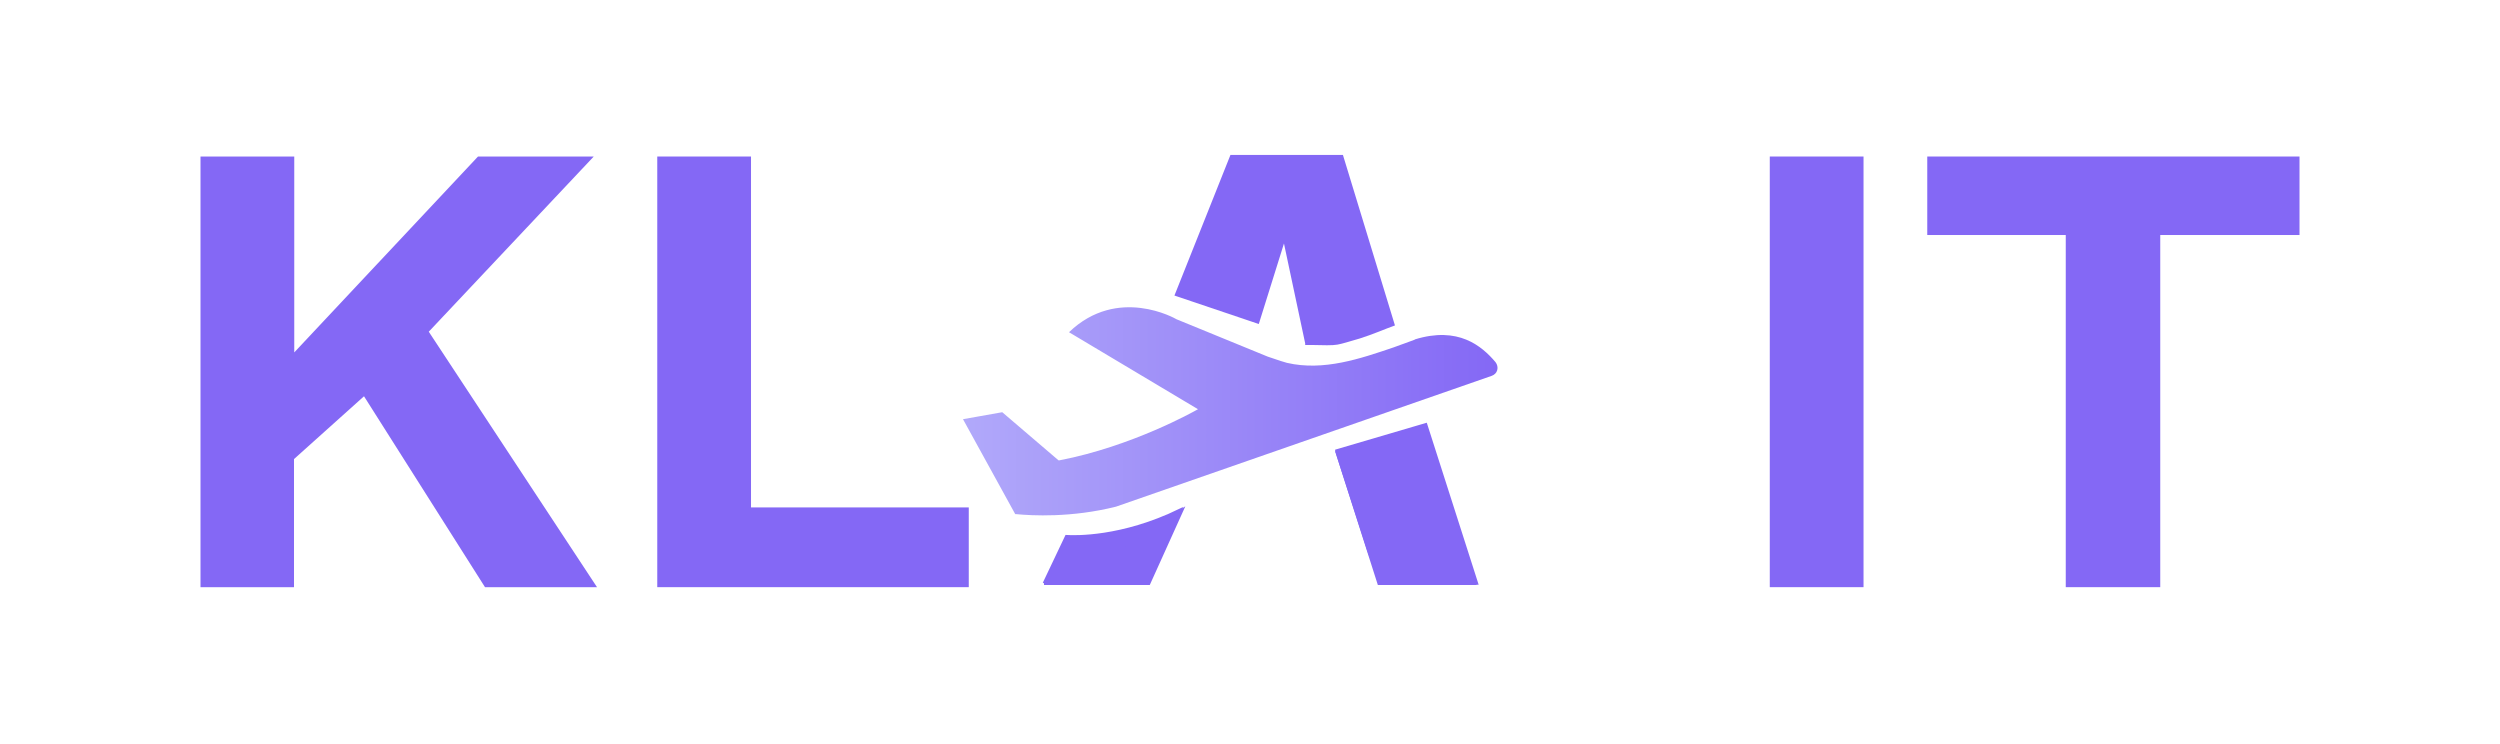
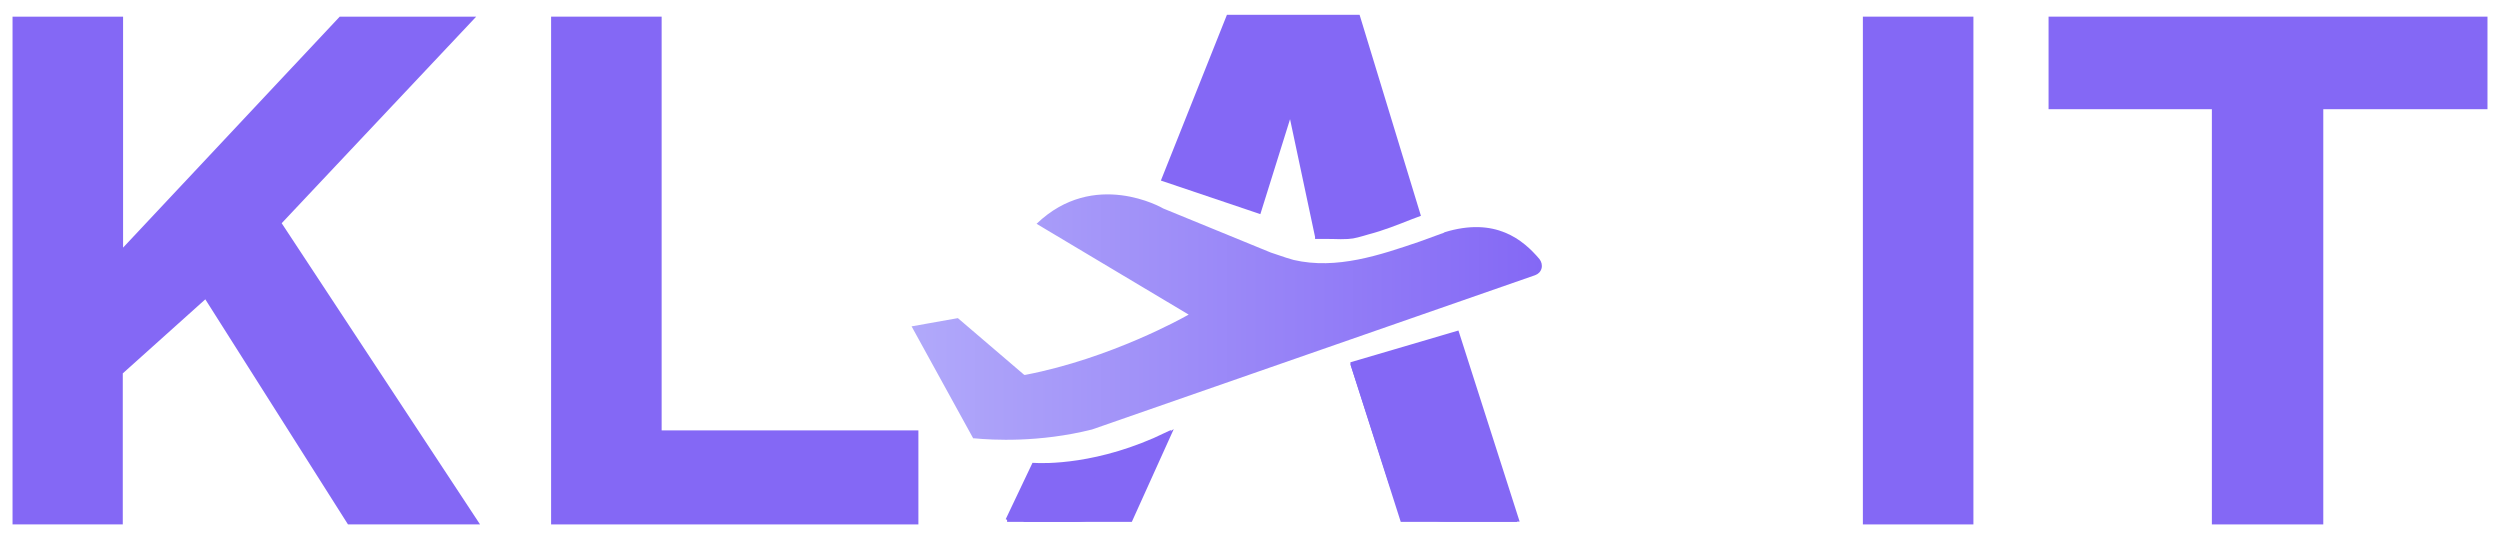
- <svg xmlns="http://www.w3.org/2000/svg" width="158" height="47" viewBox="0 0 158 47" fill="none">
-   <path d="M65.981 36.872H69.567C71.163 36.872 72.411 36.163 73.375 34.714L74.56 32.257C70.894 34.037 67.94 33.943 67.403 33.911L65.996 36.872H65.981Z" fill="#8468F5" stroke="#8468F5" stroke-width="0.2" stroke-miterlimit="10" stroke-linecap="round" />
-   <path d="M82.587 21.705C82.698 21.705 82.84 21.705 83.014 21.705C83.346 21.705 83.757 21.72 83.867 21.72C84.468 21.72 84.594 21.673 85.052 21.547L85.321 21.468C86.111 21.264 86.901 20.949 87.659 20.649L88.038 20.508L84.799 9.892H77.832L74.356 18.617L79.49 20.35L81.165 14.995L82.587 21.689V21.705Z" fill="#8468F5" stroke="#8468F5" stroke-width="0.2" stroke-miterlimit="10" />
-   <path d="M84.482 28.509L86.505 34.778C86.931 36.164 87.943 36.857 89.523 36.857H93.315L90.107 26.839L84.482 28.493V28.509Z" fill="#8468F5" stroke="#8468F5" stroke-width="0.2" stroke-miterlimit="10" />
-   <path d="M89.412 21.468L88.069 21.957C85.983 22.665 83.645 23.469 81.338 22.933C81.148 22.886 80.769 22.76 80.453 22.65C80.311 22.602 80.201 22.571 80.121 22.539L74.355 20.177C74.307 20.145 70.641 18.035 67.561 20.996L75.713 25.863L75.54 25.957C75.508 25.973 71.558 28.21 66.96 29.092H66.897L63.342 26.052L60.861 26.493L64.163 32.494C64.179 32.494 64.211 32.494 64.227 32.494C65.191 32.588 67.703 32.73 70.531 32.021L94.278 23.752C94.452 23.689 94.579 23.563 94.626 23.39C94.673 23.217 94.626 23.028 94.515 22.886C93.646 21.862 92.161 20.602 89.412 21.453V21.468Z" fill="url(#paint0_linear_55_37)" />
-   <path d="M67.182 36.872H72.601L74.687 32.257L67.182 36.872Z" fill="#8468F5" stroke="#8468F5" stroke-width="0.2" stroke-miterlimit="10" />
-   <path d="M93.315 36.872H87.153L84.482 28.509" fill="#8468F5" />
-   <path d="M93.315 36.872H87.153L84.482 28.509" stroke="#8468F5" stroke-width="0.2" stroke-miterlimit="10" />
-   <path d="M12.672 37.109V9.892H18.597V22.272L30.21 9.892H37.525L27.098 20.964L37.731 37.109H30.652L23.005 25.044L18.581 29.013V37.109H12.656H12.672Z" fill="#8468F5" />
-   <path d="M41.539 37.109V9.892H47.464V32.069H61.226V37.109H41.523H41.539Z" fill="#8468F5" />
-   <path d="M111.85 37.109V9.892H117.775V37.109H111.85Z" fill="#8468F5" />
-   <path d="M130.556 37.109V14.853H121.803V9.892H145.329V14.853H136.528V37.109H130.556Z" fill="#8468F5" />
+ <svg xmlns="http://www.w3.org/2000/svg" width="134" height="29" viewBox="0 0 134 29" fill="none">
+   <path d="M53.98 27.872H57.567C59.163 27.872 60.411 27.163 61.375 25.714L62.56 23.257C58.894 25.037 55.94 24.943 55.403 24.911L53.996 27.872H53.98Z" fill="#8468F5" stroke="#8468F5" stroke-width="0.2" stroke-miterlimit="10" stroke-linecap="round" />
+   <path d="M70.587 12.705C70.698 12.705 70.84 12.705 71.014 12.705C71.346 12.705 71.757 12.72 71.867 12.72C72.468 12.72 72.594 12.673 73.052 12.547L73.321 12.468C74.111 12.264 74.901 11.949 75.659 11.649L76.038 11.508L72.799 0.892H65.832L62.355 9.617L67.49 11.35L69.165 5.995L70.587 12.689V12.705Z" fill="#8468F5" stroke="#8468F5" stroke-width="0.2" stroke-miterlimit="10" />
+   <path d="M72.482 19.509L74.505 25.778C74.931 27.164 75.943 27.857 77.523 27.857H81.315L78.107 17.839L72.482 19.493V19.509Z" fill="#8468F5" stroke="#8468F5" stroke-width="0.2" stroke-miterlimit="10" />
+   <path d="M77.412 12.468L76.069 12.957C73.983 13.665 71.645 14.469 69.338 13.933C69.148 13.886 68.769 13.76 68.453 13.65C68.311 13.602 68.201 13.571 68.121 13.539L62.355 11.177C62.307 11.145 58.642 9.035 55.56 11.996L63.713 16.863L63.539 16.957C63.508 16.973 59.558 19.21 54.96 20.092H54.897L51.342 17.052L48.861 17.493L52.163 23.494C52.179 23.494 52.211 23.494 52.227 23.494C53.191 23.588 55.703 23.73 58.531 23.021L82.278 14.752C82.452 14.689 82.579 14.563 82.626 14.39C82.673 14.217 82.626 14.028 82.515 13.886C81.646 12.862 80.161 11.602 77.412 12.453V12.468Z" fill="url(#paint0_linear_2006_2)" />
+   <path d="M55.182 27.872H60.601L62.687 23.257L55.182 27.872Z" fill="#8468F5" stroke="#8468F5" stroke-width="0.2" stroke-miterlimit="10" />
+   <path d="M81.315 27.872H75.153L72.482 19.509" fill="#8468F5" />
+   <path d="M81.315 27.872H75.153L72.482 19.509" stroke="#8468F5" stroke-width="0.2" stroke-miterlimit="10" />
+   <path d="M0.672 28.109V0.892H6.597V13.272L18.21 0.892H25.525L15.098 11.964L25.731 28.109H18.652L11.005 16.044L6.581 20.013V28.109H0.656H0.672Z" fill="#8468F5" />
+   <path d="M29.539 28.109V0.892H35.464V23.069H49.226V28.109H29.523H29.539Z" fill="#8468F5" />
+   <path d="M99.85 28.109V0.892H105.775V28.109H99.85Z" fill="#8468F5" />
+   <path d="M118.556 28.109V5.853H109.803V0.892H133.329V5.853H124.528V28.109H118.556Z" fill="#8468F5" />
  <defs>
-     <linearGradient id="paint0_linear_55_37" x1="60.861" y1="26.005" x2="94.642" y2="26.005" gradientUnits="userSpaceOnUse">
+     <linearGradient id="paint0_linear_2006_2" x1="48.861" y1="17.005" x2="82.642" y2="17.005" gradientUnits="userSpaceOnUse">
      <stop stop-color="#B1A9FA" />
      <stop offset="1" stop-color="#8468F5" />
    </linearGradient>
  </defs>
</svg>
